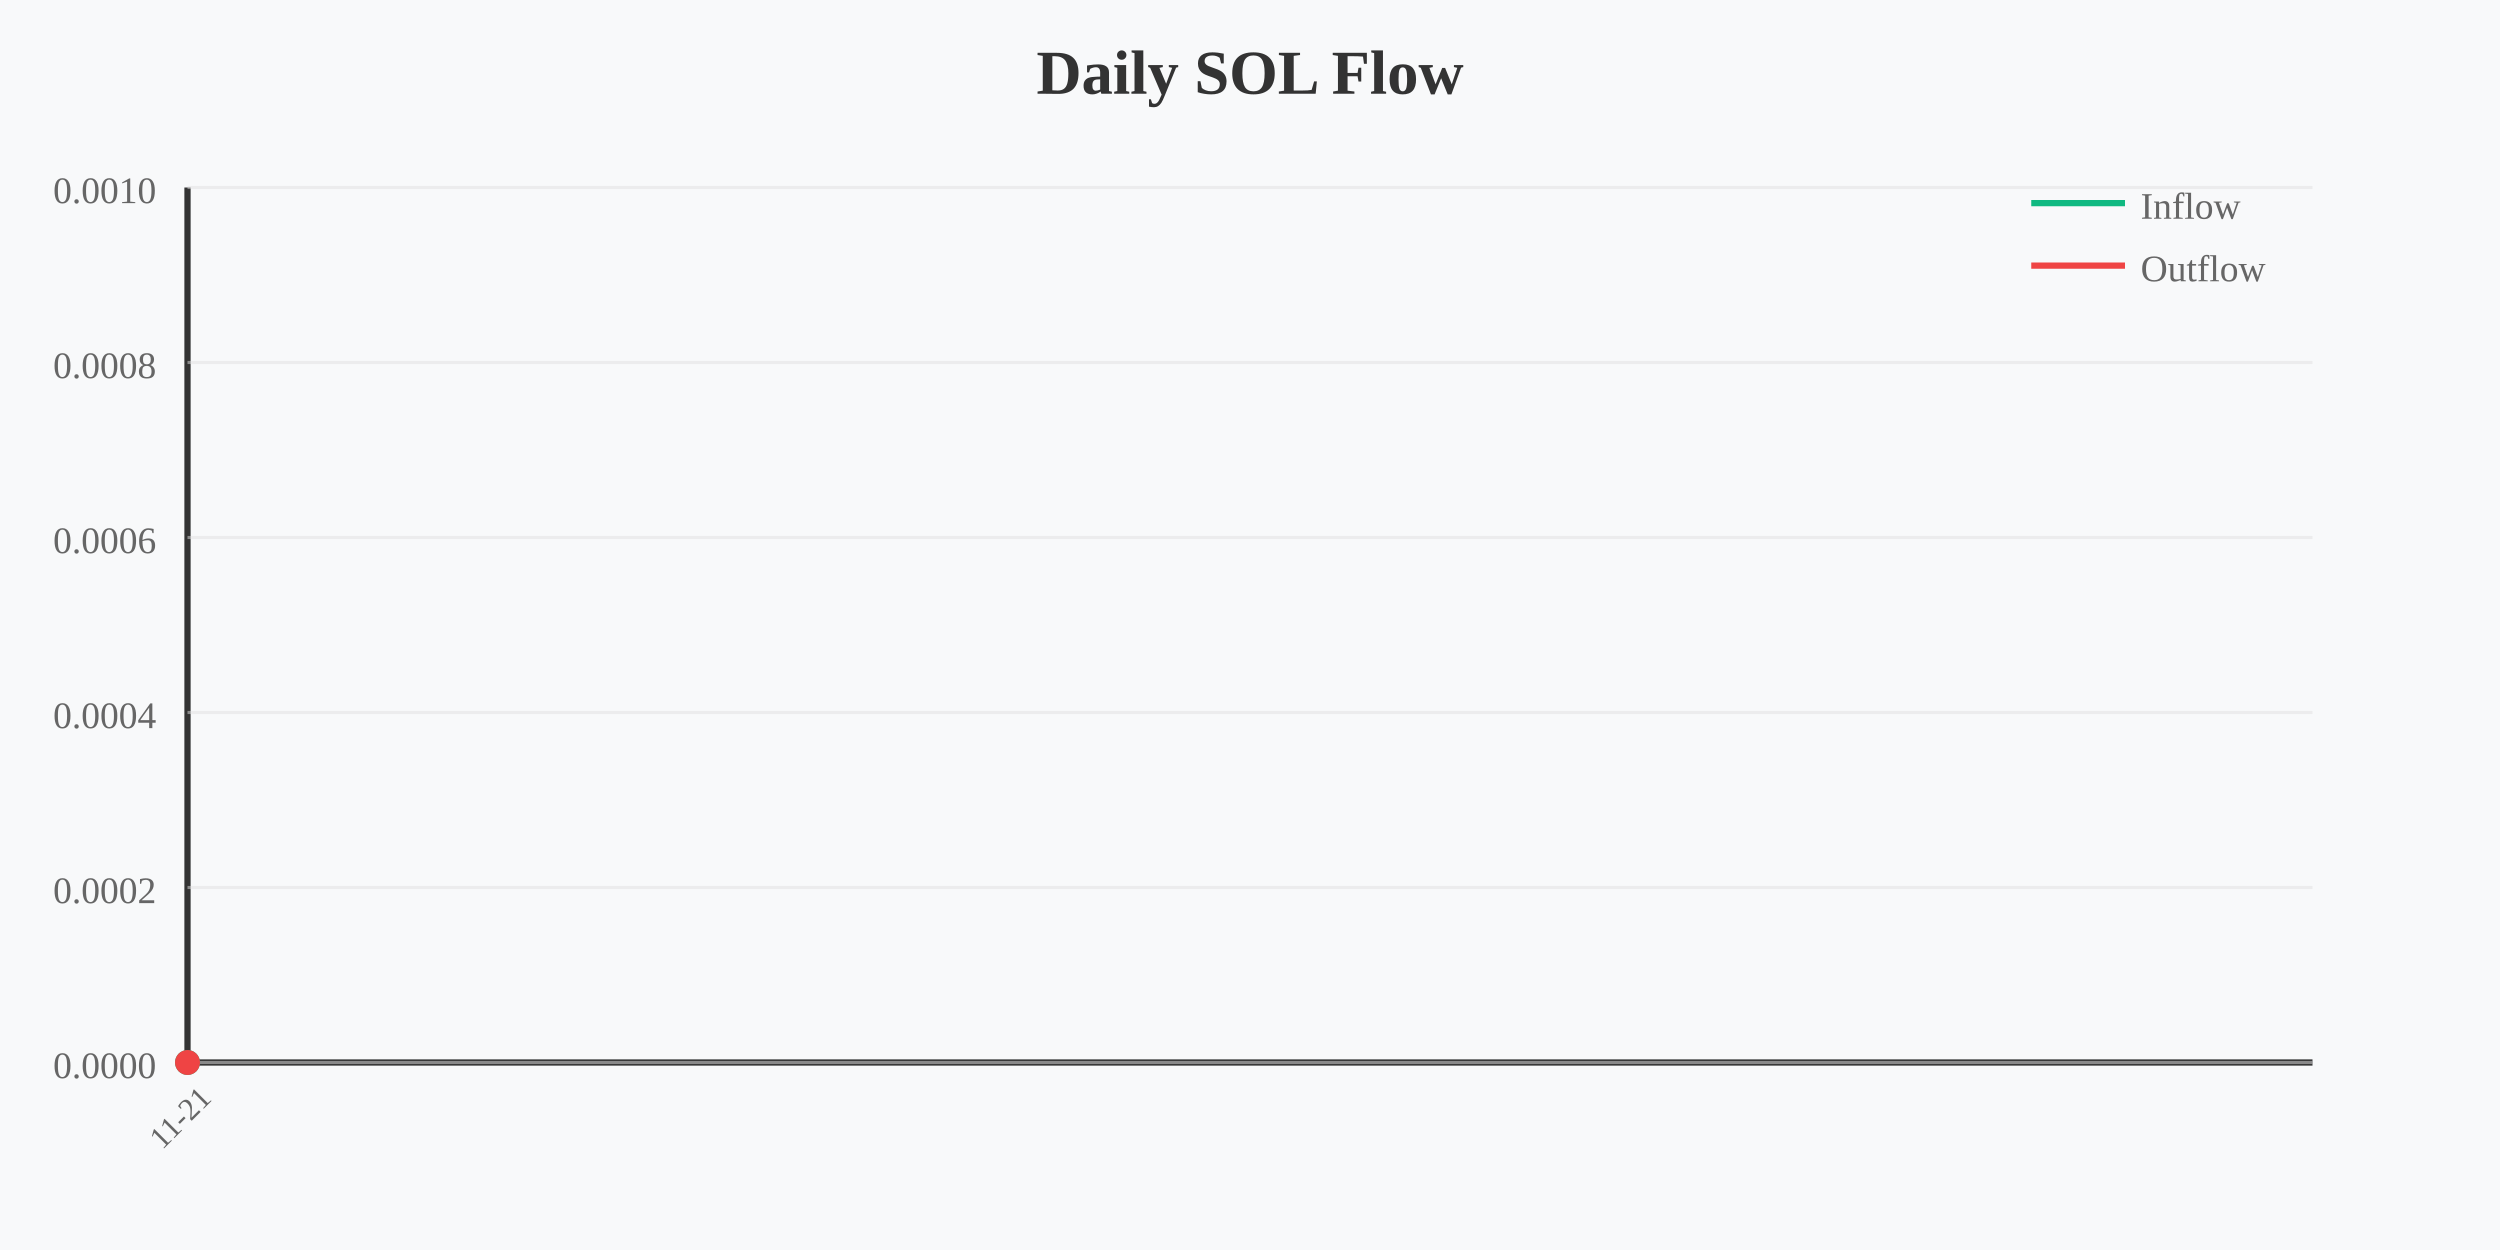
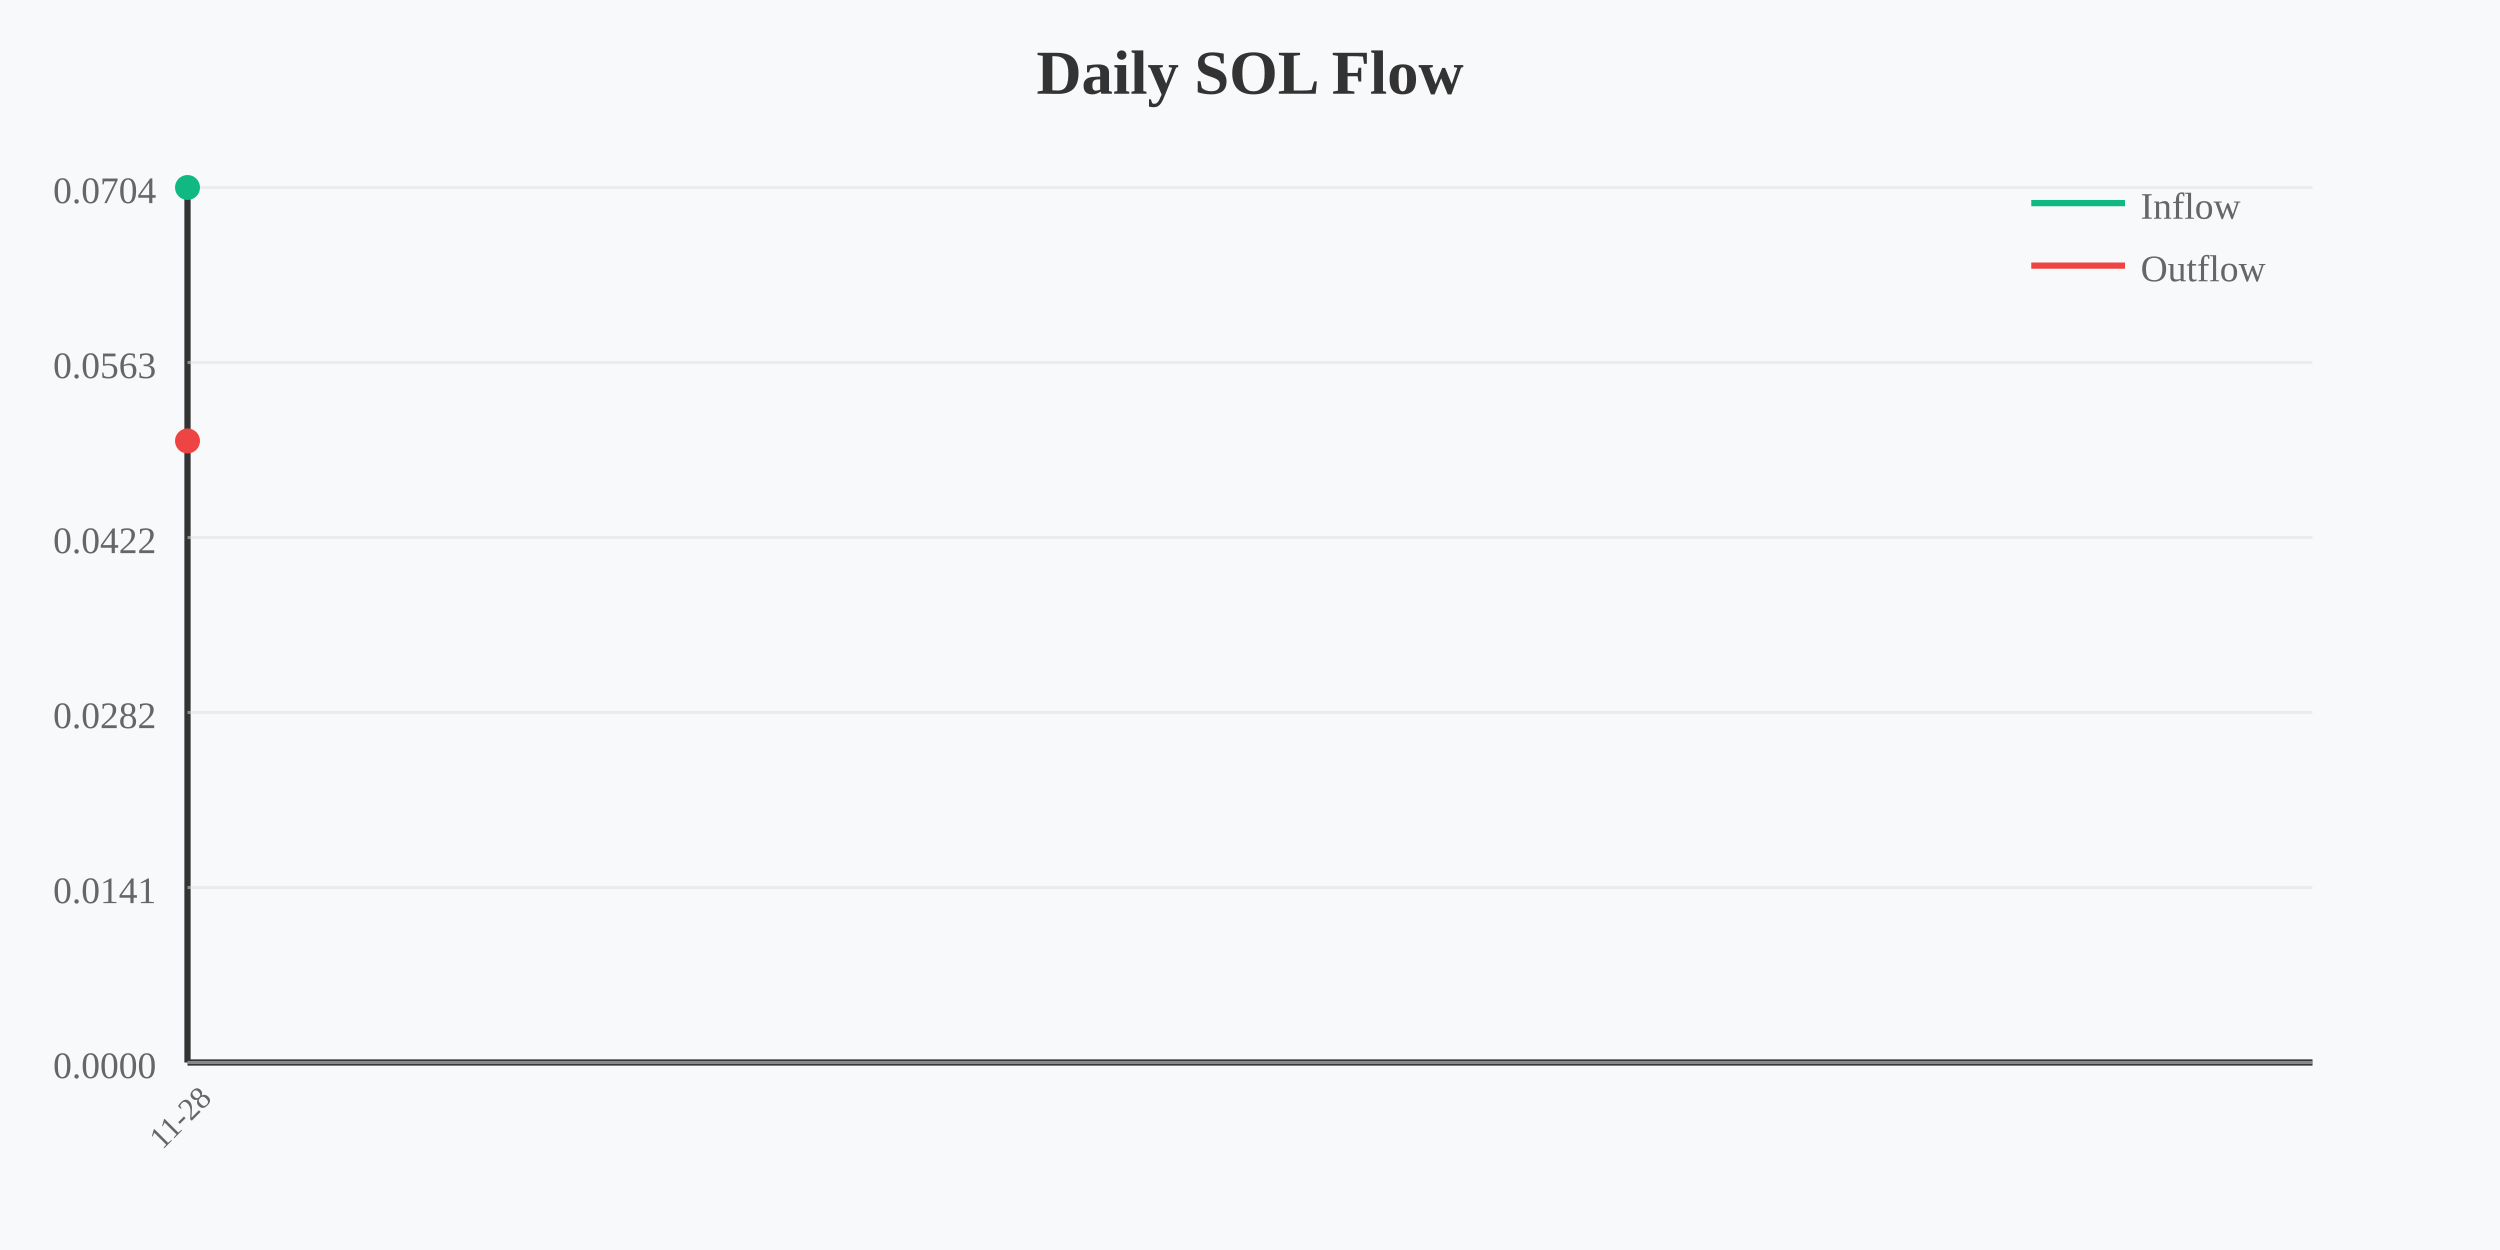
<svg xmlns="http://www.w3.org/2000/svg" width="800" height="400" viewBox="0 0 800 400">
  <rect width="800" height="400" fill="#f8f9fa" />
  <text x="400" y="30" text-anchor="middle" font-size="20" font-weight="bold" fill="#333">Daily SOL Flow</text>
  <line x1="60" y1="60" x2="60" y2="340" stroke="#333" stroke-width="2" />
  <line x1="60" y1="340" x2="740" y2="340" stroke="#333" stroke-width="2" />
-   <text x="50" y="65" text-anchor="end" font-size="12" fill="#666">0.0010</text>
+   <text x="50" y="65" text-anchor="end" font-size="12" fill="#666">0.0704</text>
  <line x1="60" y1="60" x2="740" y2="60" stroke="#e0e0e0" stroke-width="1" opacity="0.5" />
-   <text x="50" y="121" text-anchor="end" font-size="12" fill="#666">0.0008</text>
+   <text x="50" y="121" text-anchor="end" font-size="12" fill="#666">0.0563</text>
  <line x1="60" y1="116" x2="740" y2="116" stroke="#e0e0e0" stroke-width="1" opacity="0.5" />
-   <text x="50" y="177" text-anchor="end" font-size="12" fill="#666">0.0006</text>
+   <text x="50" y="177" text-anchor="end" font-size="12" fill="#666">0.0422</text>
  <line x1="60" y1="172" x2="740" y2="172" stroke="#e0e0e0" stroke-width="1" opacity="0.5" />
-   <text x="50" y="233" text-anchor="end" font-size="12" fill="#666">0.0004</text>
+   <text x="50" y="233" text-anchor="end" font-size="12" fill="#666">0.0282</text>
  <line x1="60" y1="228" x2="740" y2="228" stroke="#e0e0e0" stroke-width="1" opacity="0.5" />
-   <text x="50" y="289" text-anchor="end" font-size="12" fill="#666">0.0002</text>
+   <text x="50" y="289" text-anchor="end" font-size="12" fill="#666">0.0141</text>
  <line x1="60" y1="284" x2="740" y2="284" stroke="#e0e0e0" stroke-width="1" opacity="0.5" />
  <text x="50" y="345" text-anchor="end" font-size="12" fill="#666">0.0000</text>
  <line x1="60" y1="340" x2="740" y2="340" stroke="#e0e0e0" stroke-width="1" opacity="0.5" />
-   <polyline points="60,339.997" fill="none" stroke="#10b981" stroke-width="2" />
-   <polyline points="60,340" fill="none" stroke="#ef4444" stroke-width="2" />
-   <circle cx="60" cy="339.997" r="4" fill="#10b981" />
-   <circle cx="60" cy="340" r="4" fill="#ef4444" />
-   <text x="60" y="360" text-anchor="middle" font-size="10" fill="#666" transform="rotate(-45 60 360)">11-21</text>
+   <polyline points="60,60" fill="none" stroke="#10b981" stroke-width="2" />
+   <polyline points="60,141.101" fill="none" stroke="#ef4444" stroke-width="2" />
+   <circle cx="60" cy="60" r="4" fill="#10b981" />
+   <circle cx="60" cy="141.101" r="4" fill="#ef4444" />
+   <text x="60" y="360" text-anchor="middle" font-size="10" fill="#666" transform="rotate(-45 60 360)">11-28</text>
  <line x1="650" y1="65" x2="680" y2="65" stroke="#10b981" stroke-width="2" />
  <text x="685" y="70" font-size="12" fill="#666">Inflow</text>
  <line x1="650" y1="85" x2="680" y2="85" stroke="#ef4444" stroke-width="2" />
  <text x="685" y="90" font-size="12" fill="#666">Outflow</text>
</svg>
